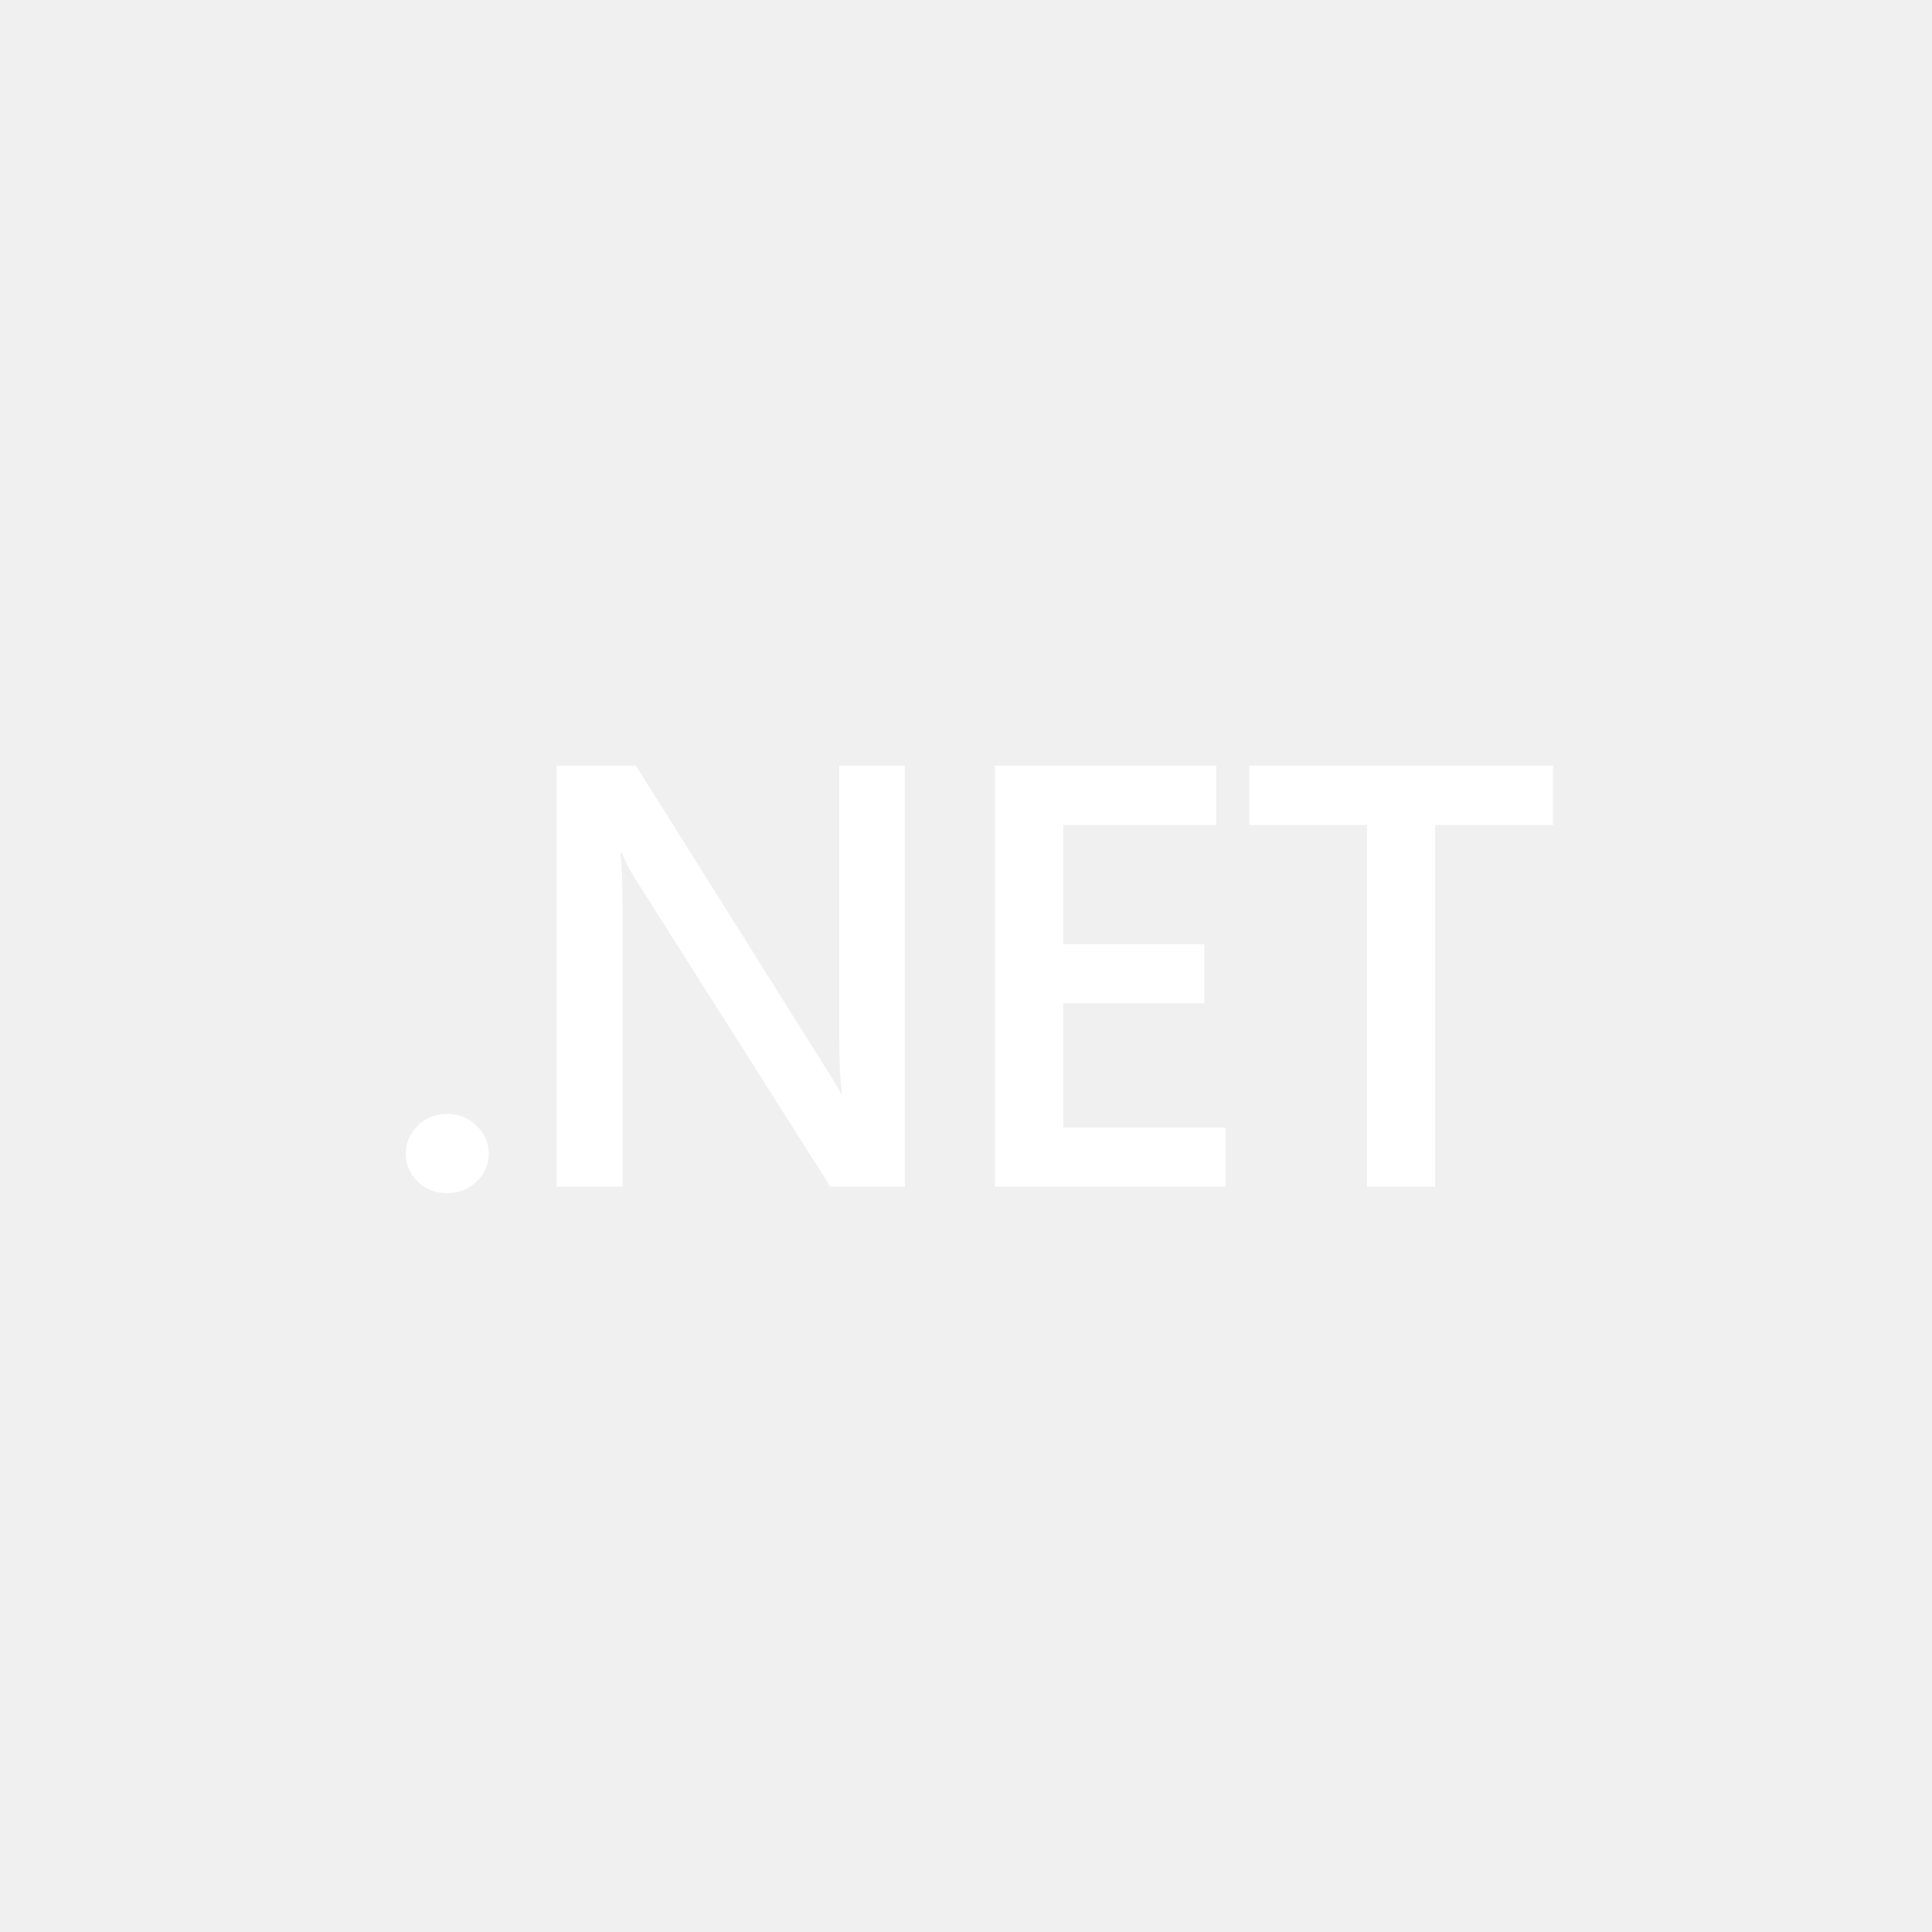
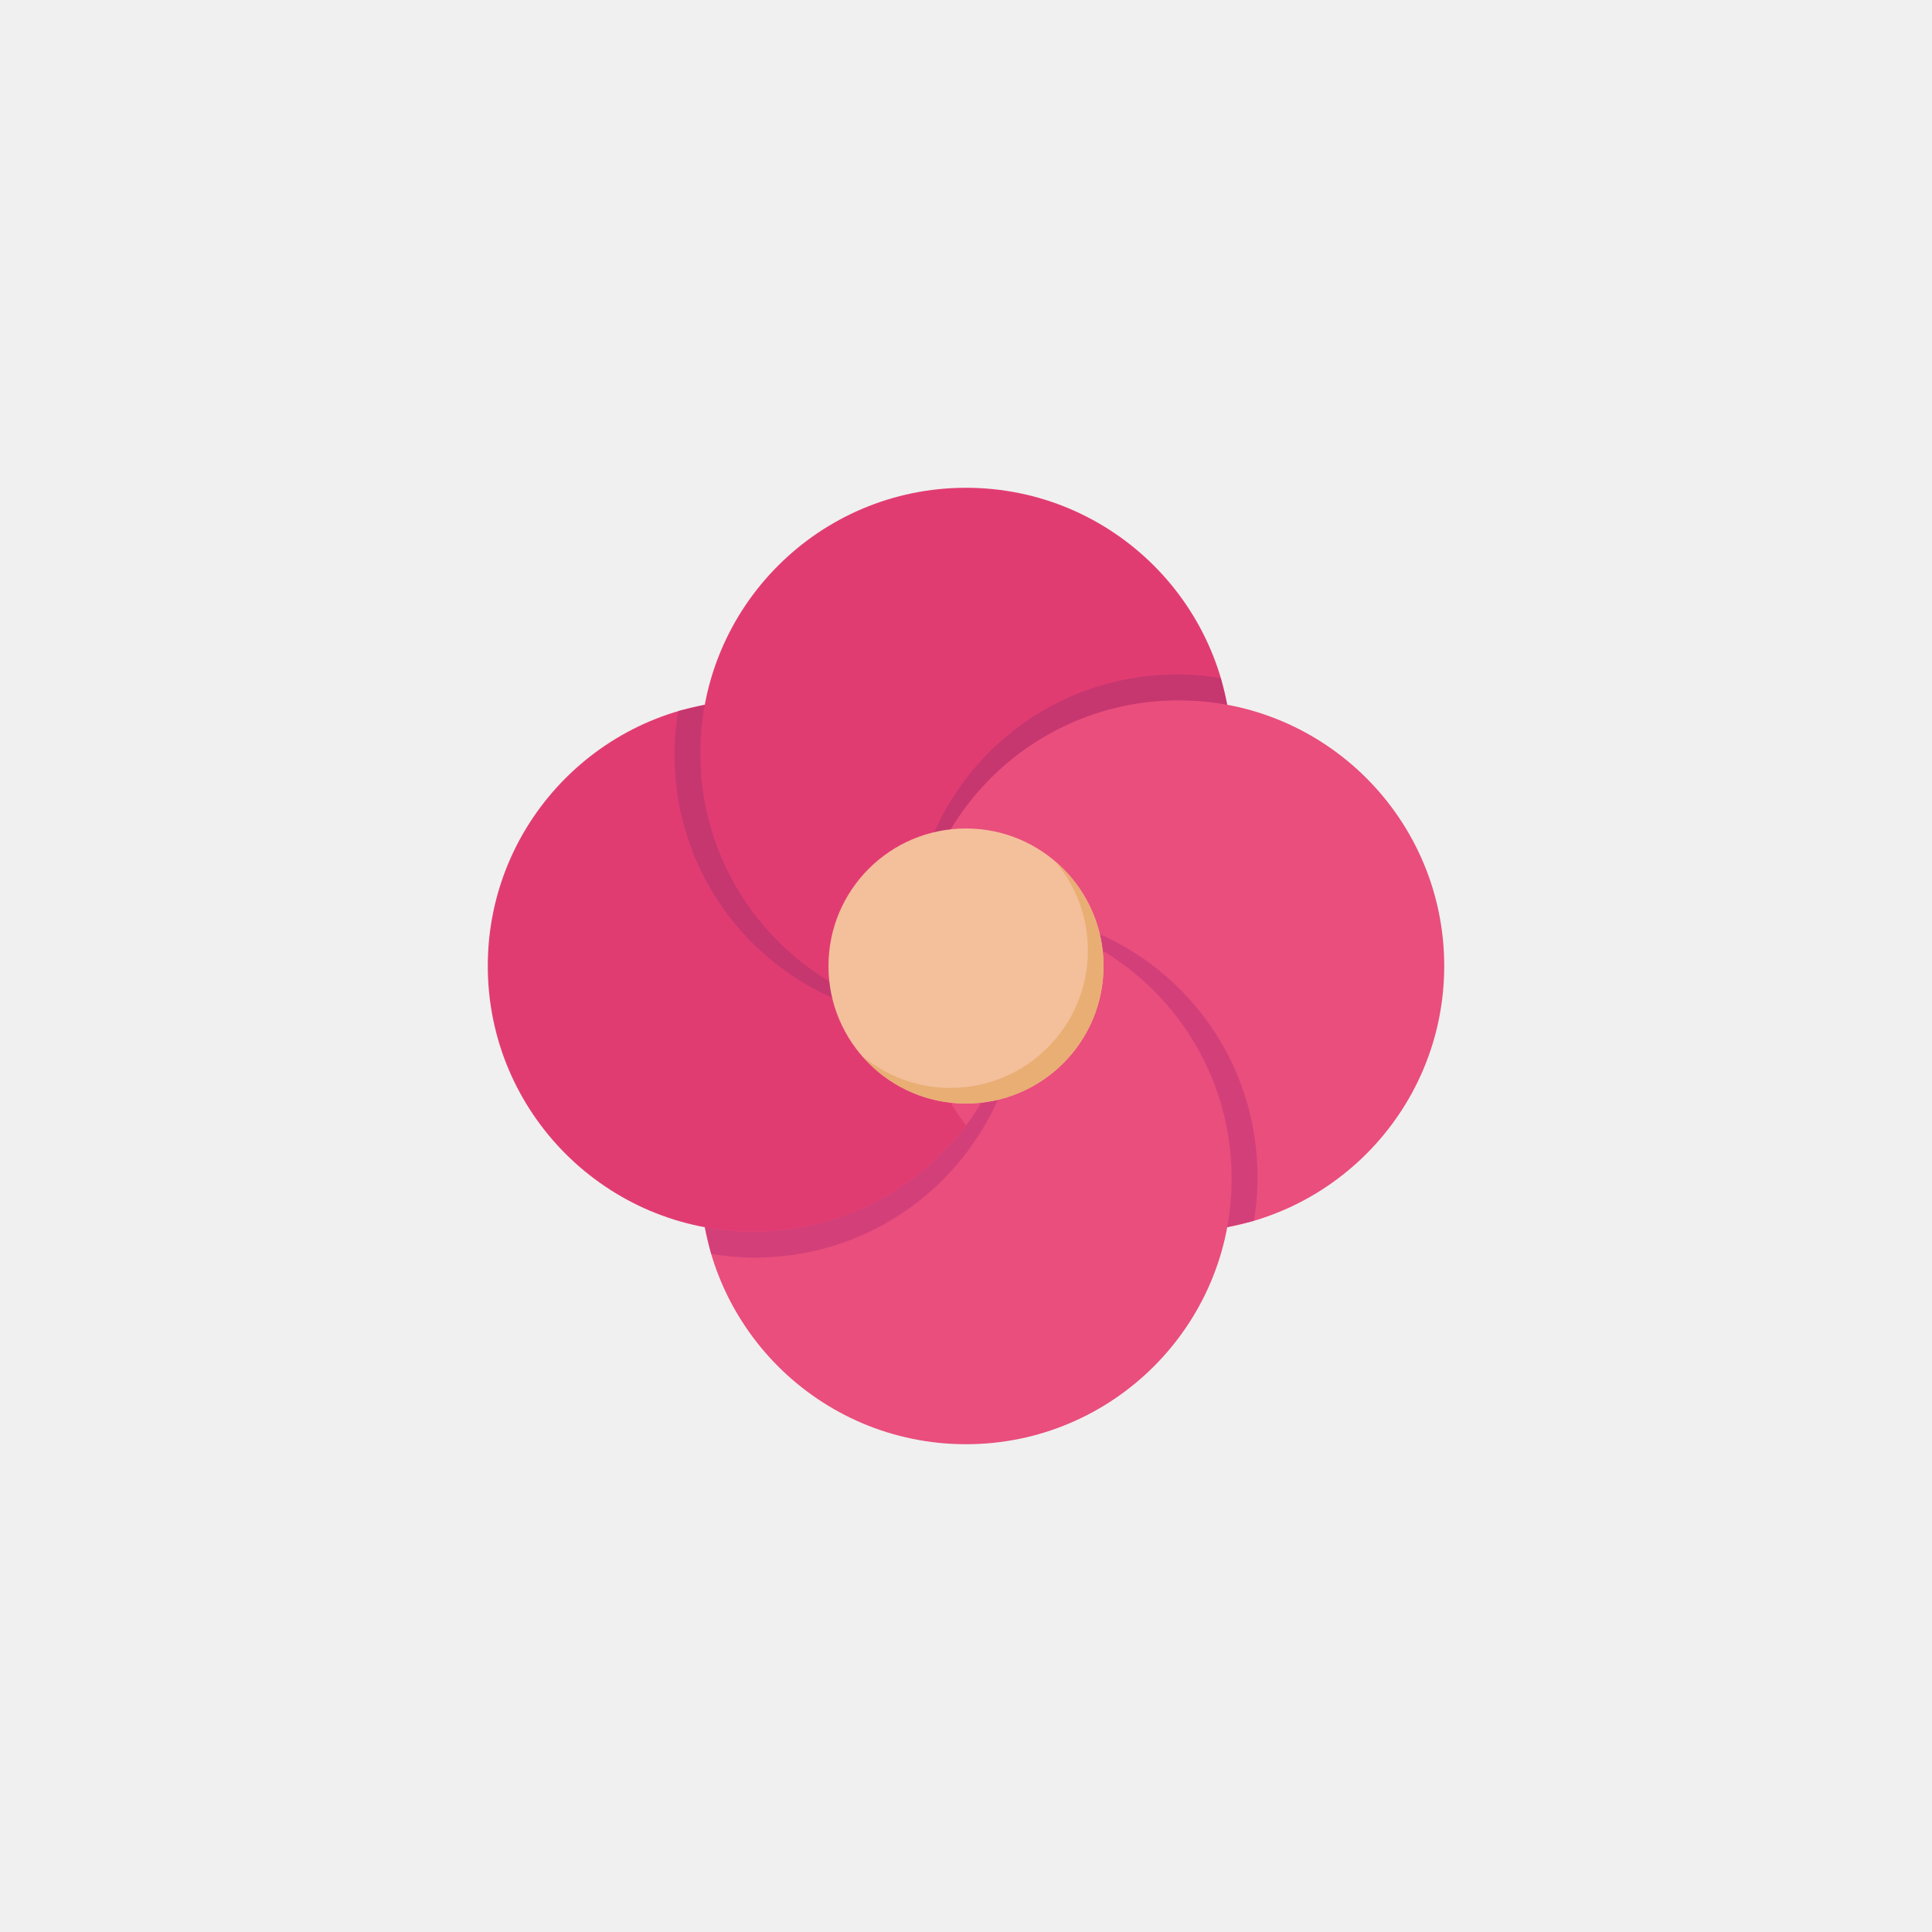
- <svg xmlns="http://www.w3.org/2000/svg" width="456" height="456" viewBox="0 0 456 456" version="1.1" xml:space="preserve" style="fill-rule:evenodd;clip-rule:evenodd;stroke-linejoin:round;stroke-miterlimit:2;">
-   <path d="m 105.5,281.609 c -2.703,0 -5.001,-0.9 -6.893,-2.702 -1.892,-1.848 -2.838,-4.042 -2.838,-6.582 0,-2.587 0.946,-4.804 2.838,-6.652 1.892,-1.848 4.19,-2.772 6.893,-2.772 2.748,0 5.068,0.924 6.96,2.772 1.937,1.848 2.906,4.064 2.906,6.652 0,2.54 -0.968,4.734 -2.906,6.582 -1.892,1.802 -4.212,2.702 -6.96,2.702 z" style="fill:#ffffff;fill-rule:nonzero;stroke-width:0.838" />
-   <path d="M 213.561,280.084 H 195.99 L 149.7,207.054 c -1.171,-1.848 -2.14,-3.765 -2.906,-5.751 h -0.406 c 0.361,2.125 0.541,6.675 0.541,13.65 v 65.132 h -15.543 v -99.36 h 18.719 l 44.737,71.298 c 1.892,2.957 3.109,4.989 3.649,6.098 h 0.27 c -0.45,-2.632 -0.676,-7.09 -0.676,-13.373 v -64.023 h 15.476 z" style="fill:#ffffff;fill-rule:nonzero;stroke-width:0.838" />
-   <path d="m 289.251,280.084 h -54.401 v -99.36 h 52.238 v 13.997 h -36.154 v 28.131 h 33.316 v 13.927 h -33.316 v 29.378 h 38.316 z" style="fill:#ffffff;fill-rule:nonzero;stroke-width:0.838" />
-   <path d="M 366.565,194.721 H 338.722 v 85.363 h -16.084 v -85.363 h -27.775 v -13.997 h 71.701 z" style="fill:#ffffff;fill-rule:nonzero;stroke-width:0.838" />
+ <svg xmlns="http://www.w3.org/2000/svg" height="800px" width="800px" version="1.1" id="_x36_" viewBox="-261.12 -261.12 1034.24 1034.24" xml:space="preserve" fill="#000000">
+   <g id="SVGRepo_bgCarrier" stroke-width="0" />
+   <g id="SVGRepo_tracerCarrier" stroke-linecap="round" stroke-linejoin="round" />
+   <g id="SVGRepo_iconCarrier">
+     <g>
+       <g>
+         <path style="fill:#E13C72;" d="M398.231,142.224c0,78.545-63.68,142.218-142.231,142.218 c-78.545,0-142.221-63.673-142.221-142.218S177.455,0,256,0C334.551,0,398.231,63.68,398.231,142.224z" />
+         <path style="fill:#E94E7D;" d="M398.231,369.77C398.231,448.321,334.551,512,256,512c-78.545,0-142.221-63.679-142.221-142.23 c0-78.539,63.676-142.212,142.221-142.212C334.551,227.558,398.231,291.231,398.231,369.77z" />
+         <path style="fill:#E13C72;" d="M142.221,113.77c78.548,0,142.221,63.673,142.221,142.224c0,78.545-63.673,142.224-142.221,142.224 C63.68,398.219,0,334.539,0,255.994C0,177.443,63.68,113.77,142.221,113.77z" />
+         <path style="fill:#E94E7D;" d="M369.769,113.77C448.32,113.77,512,177.443,512,255.994c0,78.545-63.68,142.224-142.231,142.224 c-78.538,0-142.211-63.68-142.211-142.224C227.558,177.443,291.231,113.77,369.769,113.77z" />
+         <path style="fill:#D33F79;" d="M410.103,392.397c2.263-13.154,2.609-26.852,0.904-40.808 c-9.488-77.404-79.462-132.57-156.763-123.987c0.596,0,1.154-0.045,1.756-0.045c78.564,0,142.205,63.699,142.205,142.205 c0,8.878-0.801,17.564-2.359,26L410.103,392.397z" />
+         <path style="fill:#C6376F;" d="M395.744,116.116c-8.378-1.551-17.064-2.353-25.949-2.353 c-78.564,0-142.256,63.692-142.256,142.257c0,0.545,0.051,1.147,0.051,1.75c-8.539-77.302,46.635-147.327,123.981-156.808 c13.961-1.705,27.66-1.359,40.808,0.904L395.744,116.116z" />
+         <path style="fill:#C6376F;" d="M116.15,116.225c-1.554,8.423-2.356,17.115-2.356,26c0,78.551,63.642,142.205,142.205,142.205 c0.603,0,1.16,0,1.757,0c-77.301,8.532-147.275-46.635-156.763-124.039c-1.708-13.955-1.355-27.654,0.901-40.808L116.15,116.225z" />
+         <path style="fill:#D33F79;" d="M119.618,410.116c13.155,2.263,26.85,2.609,40.805,0.903 c77.352-9.487,132.525-79.512,123.987-156.763c0,0.551,0.051,1.154,0.051,1.763c0,78.499-63.692,142.205-142.256,142.205 c-8.891,0-17.568-0.807-25.949-2.358L119.618,410.116z" />
+       </g>
+       <path style="fill:#F4C09B;" d="M329.622,256.007c0,40.654-32.967,73.616-73.622,73.616c-40.66,0-73.622-32.962-73.622-73.616 c0-40.66,32.962-73.628,73.622-73.628C296.654,182.378,329.622,215.346,329.622,256.007z" />
+       <path style="fill:#E8AE74;" d="M303.673,199.962c10.942,12.847,17.577,29.475,17.577,47.68c0,40.654-32.962,73.615-73.615,73.615 c-18.199,0-34.834-6.634-47.68-17.577c13.506,15.852,33.583,25.943,56.045,25.943c40.654,0,73.622-32.962,73.622-73.616 C329.622,233.545,319.532,213.468,303.673,199.962z" />
+     </g>
+   </g>
</svg>
